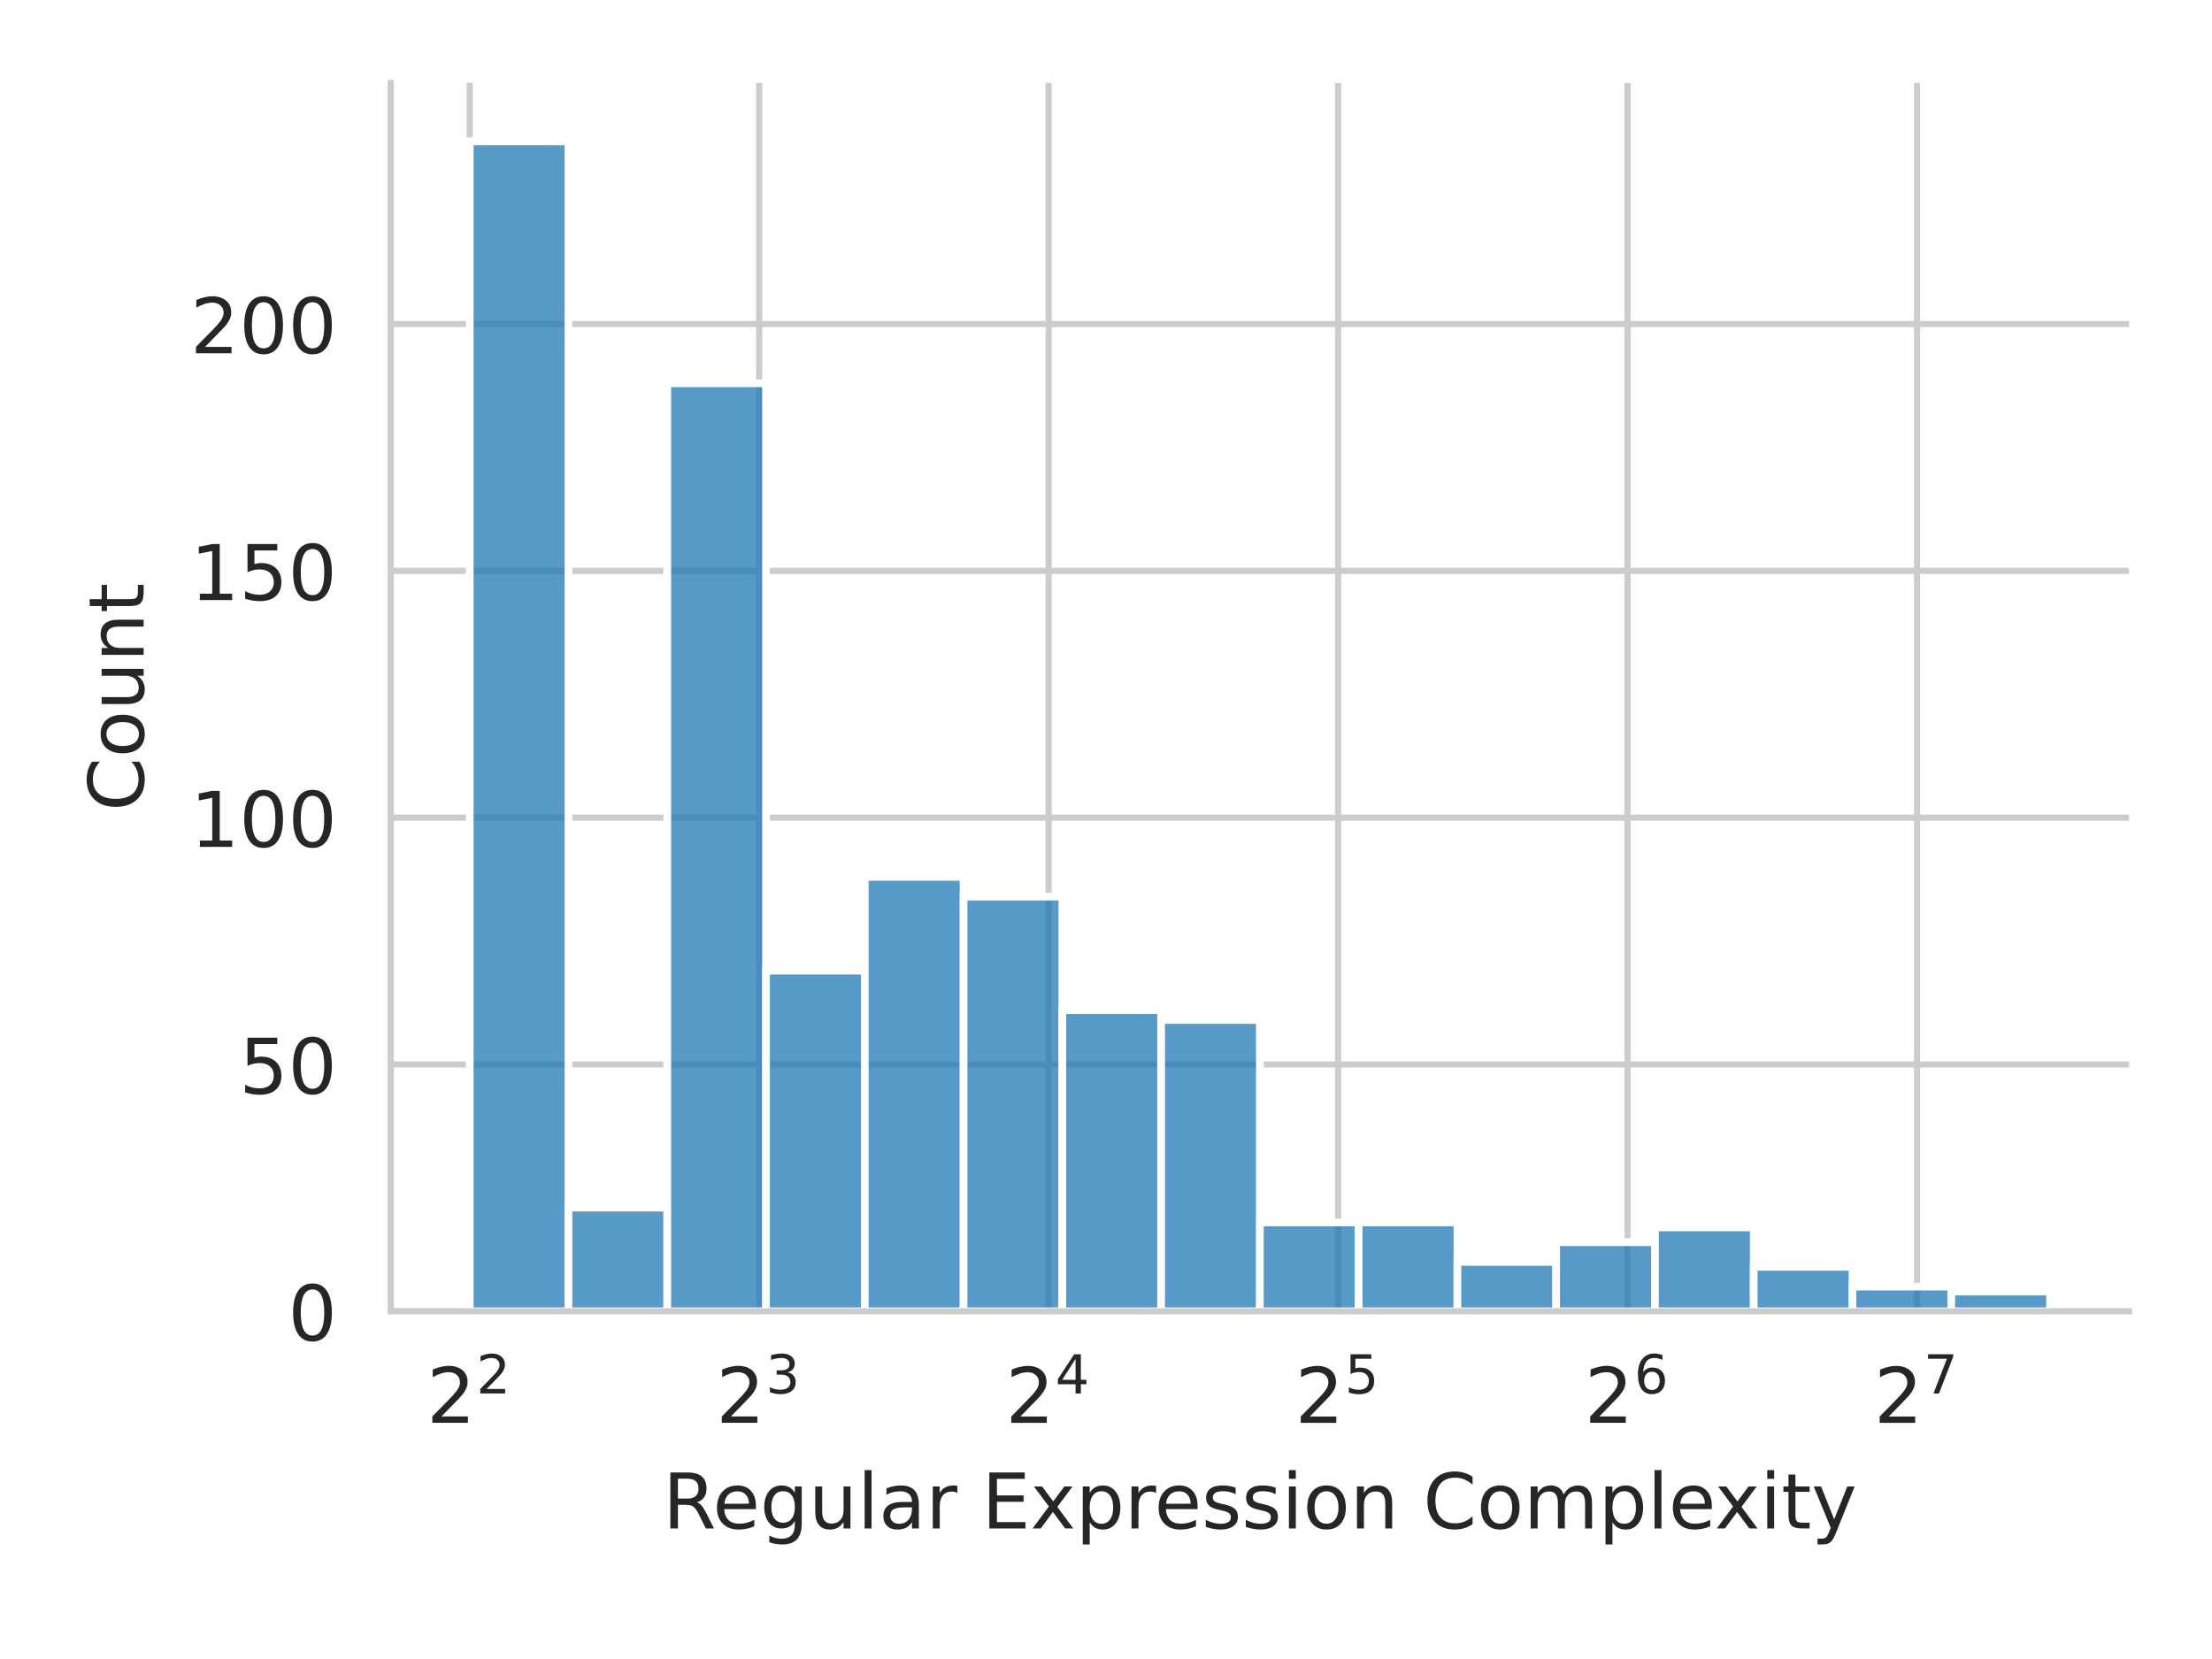
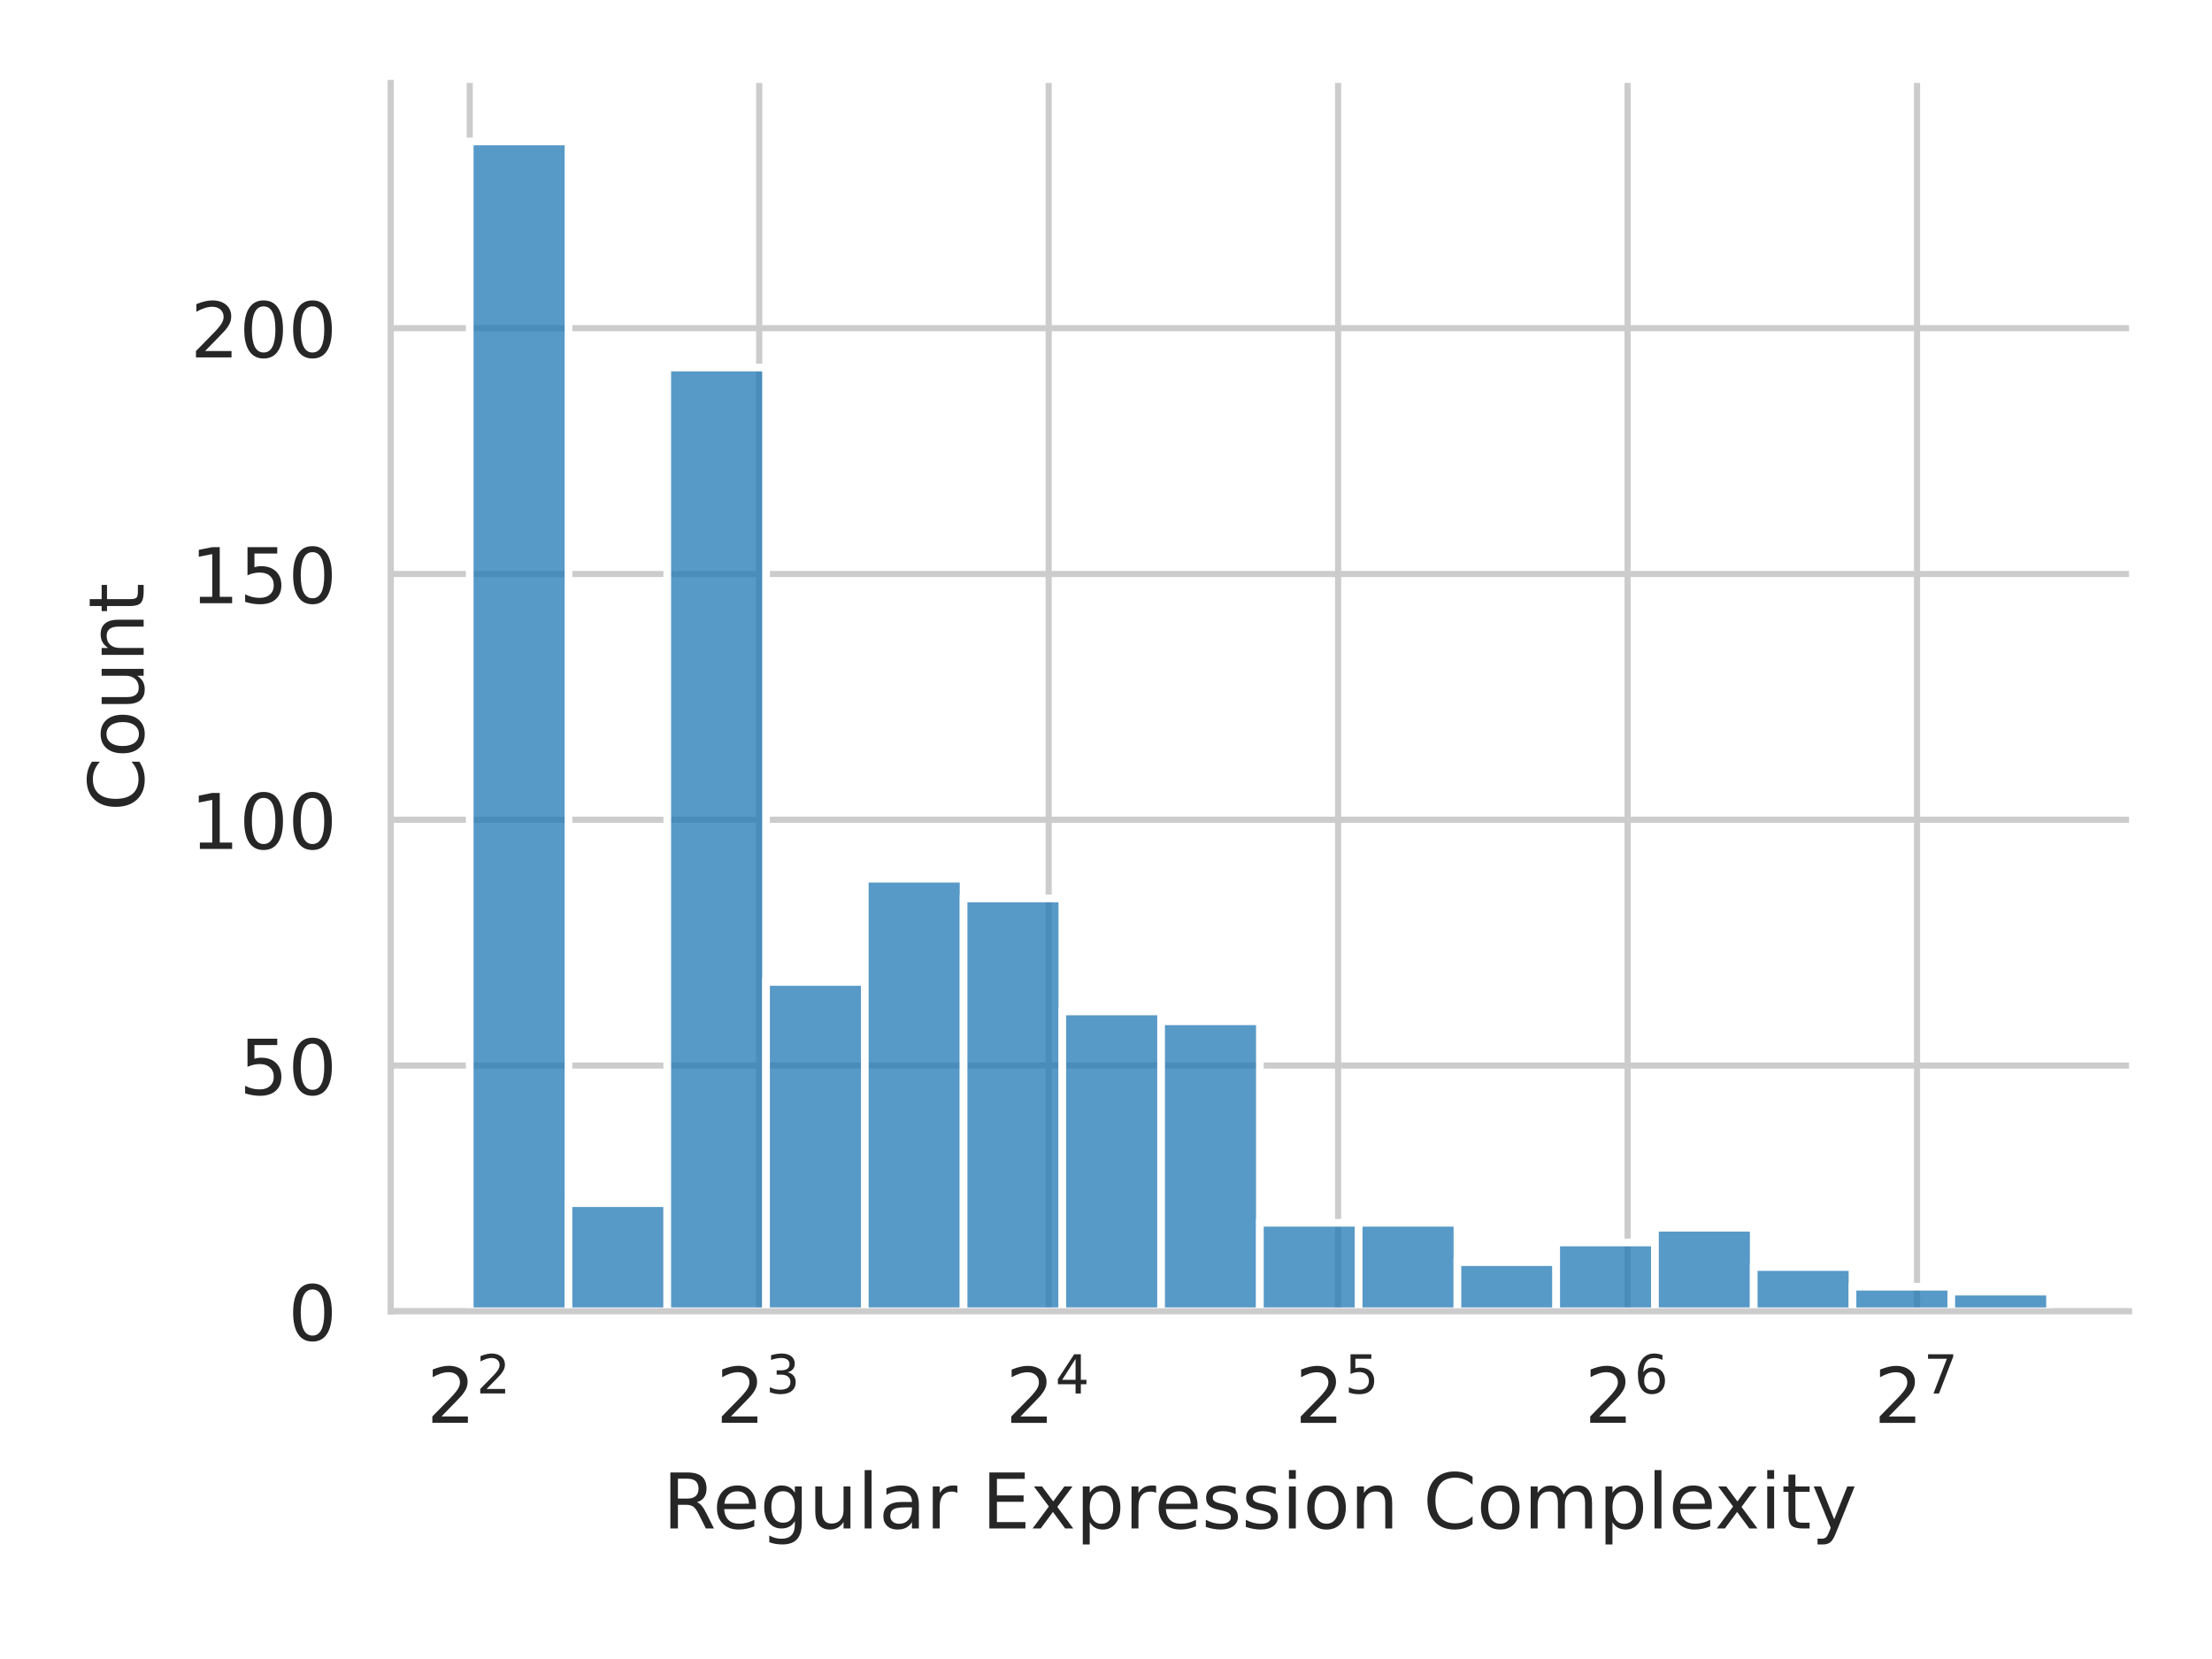
<svg xmlns="http://www.w3.org/2000/svg" xmlns:xlink="http://www.w3.org/1999/xlink" width="288pt" height="216pt" viewBox="0 0 288 216" version="1.1">
  <defs>
    <style type="text/css">*{stroke-linejoin: round; stroke-linecap: butt}</style>
  </defs>
  <g id="figure_1">
    <g id="patch_1">
      <path d="M 0 216  L 288 216  L 288 0  L 0 0  z " style="fill: #ffffff" />
    </g>
    <g id="axes_1">
      <g id="patch_2">
        <path d="M 50.87 170.728  L 277.2 170.728  L 277.2 10.8  L 50.87 10.8  z " style="fill: #ffffff" />
      </g>
      <g id="matplotlib.axis_1">
        <g id="xtick_1">
          <g id="line2d_1">
            <path d="M 61.158 170.728  L 61.158 10.8  " clip-path="url(#p58f02df5b8)" style="fill: none; stroke: #cccccc; stroke-width: 0.8; stroke-linecap: round" />
          </g>
          <g id="text_1">
            <g style="fill: #262626" transform="translate(55.55773 185.3264)scale(0.1 -0.1)">
              <defs>
                <path id="DejaVuSans-32" d="M 1228 531  L 3431 531  L 3431 0  L 469 0  L 469 531  Q 828 903 1448 1529  Q 2069 2156 2228 2338  Q 2531 2678 2651 2914  Q 2772 3150 2772 3378  Q 2772 3750 2511 3984  Q 2250 4219 1831 4219  Q 1534 4219 1204 4116  Q 875 4013 500 3803  L 500 4441  Q 881 4594 1212 4672  Q 1544 4750 1819 4750  Q 2544 4750 2975 4387  Q 3406 4025 3406 3419  Q 3406 3131 3298 2873  Q 3191 2616 2906 2266  Q 2828 2175 2409 1742  Q 1991 1309 1228 531  z " transform="scale(0.015625)" />
              </defs>
              <use xlink:href="#DejaVuSans-32" transform="translate(0 0.765625)" />
              <use xlink:href="#DejaVuSans-32" transform="translate(64.58008 39.04688)scale(0.7)" />
            </g>
          </g>
        </g>
        <g id="xtick_2">
          <g id="line2d_2">
            <path d="M 98.846 170.728  L 98.846 10.8  " clip-path="url(#p58f02df5b8)" style="fill: none; stroke: #cccccc; stroke-width: 0.8; stroke-linecap: round" />
          </g>
          <g id="text_2">
            <g style="fill: #262626" transform="translate(93.24563 185.3264)scale(0.1 -0.1)">
              <defs>
                <path id="DejaVuSans-33" d="M 2597 2516  Q 3050 2419 3304 2112  Q 3559 1806 3559 1356  Q 3559 666 3084 287  Q 2609 -91 1734 -91  Q 1441 -91 1130 -33  Q 819 25 488 141  L 488 750  Q 750 597 1062 519  Q 1375 441 1716 441  Q 2309 441 2620 675  Q 2931 909 2931 1356  Q 2931 1769 2642 2001  Q 2353 2234 1838 2234  L 1294 2234  L 1294 2753  L 1863 2753  Q 2328 2753 2575 2939  Q 2822 3125 2822 3475  Q 2822 3834 2567 4026  Q 2313 4219 1838 4219  Q 1578 4219 1281 4162  Q 984 4106 628 3988  L 628 4550  Q 988 4650 1302 4700  Q 1616 4750 1894 4750  Q 2613 4750 3031 4423  Q 3450 4097 3450 3541  Q 3450 3153 3228 2886  Q 3006 2619 2597 2516  z " transform="scale(0.015625)" />
              </defs>
              <use xlink:href="#DejaVuSans-32" transform="translate(0 0.765625)" />
              <use xlink:href="#DejaVuSans-33" transform="translate(64.58008 39.04688)scale(0.7)" />
            </g>
          </g>
        </g>
        <g id="xtick_3">
          <g id="line2d_3">
            <path d="M 136.534 170.728  L 136.534 10.8  " clip-path="url(#p58f02df5b8)" style="fill: none; stroke: #cccccc; stroke-width: 0.8; stroke-linecap: round" />
          </g>
          <g id="text_3">
            <g style="fill: #262626" transform="translate(130.9335 185.3264)scale(0.1 -0.1)">
              <defs>
                <path id="DejaVuSans-34" d="M 2419 4116  L 825 1625  L 2419 1625  L 2419 4116  z M 2253 4666  L 3047 4666  L 3047 1625  L 3713 1625  L 3713 1100  L 3047 1100  L 3047 0  L 2419 0  L 2419 1100  L 313 1100  L 313 1709  L 2253 4666  z " transform="scale(0.015625)" />
              </defs>
              <use xlink:href="#DejaVuSans-32" transform="translate(0 0.684375)" />
              <use xlink:href="#DejaVuSans-34" transform="translate(64.58008 38.96563)scale(0.7)" />
            </g>
          </g>
        </g>
        <g id="xtick_4">
          <g id="line2d_4">
            <path d="M 174.221 170.728  L 174.221 10.8  " clip-path="url(#p58f02df5b8)" style="fill: none; stroke: #cccccc; stroke-width: 0.8; stroke-linecap: round" />
          </g>
          <g id="text_4">
            <g style="fill: #262626" transform="translate(168.6214 185.3264)scale(0.1 -0.1)">
              <defs>
                <path id="DejaVuSans-35" d="M 691 4666  L 3169 4666  L 3169 4134  L 1269 4134  L 1269 2991  Q 1406 3038 1543 3061  Q 1681 3084 1819 3084  Q 2600 3084 3056 2656  Q 3513 2228 3513 1497  Q 3513 744 3044 326  Q 2575 -91 1722 -91  Q 1428 -91 1123 -41  Q 819 9 494 109  L 494 744  Q 775 591 1075 516  Q 1375 441 1709 441  Q 2250 441 2565 725  Q 2881 1009 2881 1497  Q 2881 1984 2565 2268  Q 2250 2553 1709 2553  Q 1456 2553 1204 2497  Q 953 2441 691 2322  L 691 4666  z " transform="scale(0.015625)" />
              </defs>
              <use xlink:href="#DejaVuSans-32" transform="translate(0 0.684375)" />
              <use xlink:href="#DejaVuSans-35" transform="translate(64.58008 38.96563)scale(0.7)" />
            </g>
          </g>
        </g>
        <g id="xtick_5">
          <g id="line2d_5">
            <path d="M 211.909 170.728  L 211.909 10.8  " clip-path="url(#p58f02df5b8)" style="fill: none; stroke: #cccccc; stroke-width: 0.8; stroke-linecap: round" />
          </g>
          <g id="text_5">
            <g style="fill: #262626" transform="translate(206.3094 185.3264)scale(0.1 -0.1)">
              <defs>
                <path id="DejaVuSans-36" d="M 2113 2584  Q 1688 2584 1439 2293  Q 1191 2003 1191 1497  Q 1191 994 1439 701  Q 1688 409 2113 409  Q 2538 409 2786 701  Q 3034 994 3034 1497  Q 3034 2003 2786 2293  Q 2538 2584 2113 2584  z M 3366 4563  L 3366 3988  Q 3128 4100 2886 4159  Q 2644 4219 2406 4219  Q 1781 4219 1451 3797  Q 1122 3375 1075 2522  Q 1259 2794 1537 2939  Q 1816 3084 2150 3084  Q 2853 3084 3261 2657  Q 3669 2231 3669 1497  Q 3669 778 3244 343  Q 2819 -91 2113 -91  Q 1303 -91 875 529  Q 447 1150 447 2328  Q 447 3434 972 4092  Q 1497 4750 2381 4750  Q 2619 4750 2861 4703  Q 3103 4656 3366 4563  z " transform="scale(0.015625)" />
              </defs>
              <use xlink:href="#DejaVuSans-32" transform="translate(0 0.765625)" />
              <use xlink:href="#DejaVuSans-36" transform="translate(64.58008 39.04688)scale(0.7)" />
            </g>
          </g>
        </g>
        <g id="xtick_6">
          <g id="line2d_6">
            <path d="M 249.597 170.728  L 249.597 10.8  " clip-path="url(#p58f02df5b8)" style="fill: none; stroke: #cccccc; stroke-width: 0.8; stroke-linecap: round" />
          </g>
          <g id="text_6">
            <g style="fill: #262626" transform="translate(243.9973 185.3264)scale(0.1 -0.1)">
              <defs>
                <path id="DejaVuSans-37" d="M 525 4666  L 3525 4666  L 3525 4397  L 1831 0  L 1172 0  L 2766 4134  L 525 4134  L 525 4666  z " transform="scale(0.015625)" />
              </defs>
              <use xlink:href="#DejaVuSans-32" transform="translate(0 0.684375)" />
              <use xlink:href="#DejaVuSans-37" transform="translate(64.58008 38.96563)scale(0.7)" />
            </g>
          </g>
        </g>
        <g id="text_7">
          <g style="fill: #262626" transform="translate(86.29906 199.0046)scale(0.1 -0.1)">
            <defs>
              <path id="DejaVuSans-52" d="M 2841 2188  Q 3044 2119 3236 1894  Q 3428 1669 3622 1275  L 4263 0  L 3584 0  L 2988 1197  Q 2756 1666 2539 1819  Q 2322 1972 1947 1972  L 1259 1972  L 1259 0  L 628 0  L 628 4666  L 2053 4666  Q 2853 4666 3247 4331  Q 3641 3997 3641 3322  Q 3641 2881 3436 2590  Q 3231 2300 2841 2188  z M 1259 4147  L 1259 2491  L 2053 2491  Q 2509 2491 2742 2702  Q 2975 2913 2975 3322  Q 2975 3731 2742 3939  Q 2509 4147 2053 4147  L 1259 4147  z " transform="scale(0.015625)" />
              <path id="DejaVuSans-65" d="M 3597 1894  L 3597 1613  L 953 1613  Q 991 1019 1311 708  Q 1631 397 2203 397  Q 2534 397 2845 478  Q 3156 559 3463 722  L 3463 178  Q 3153 47 2828 -22  Q 2503 -91 2169 -91  Q 1331 -91 842 396  Q 353 884 353 1716  Q 353 2575 817 3079  Q 1281 3584 2069 3584  Q 2775 3584 3186 3129  Q 3597 2675 3597 1894  z M 3022 2063  Q 3016 2534 2758 2815  Q 2500 3097 2075 3097  Q 1594 3097 1305 2825  Q 1016 2553 972 2059  L 3022 2063  z " transform="scale(0.015625)" />
              <path id="DejaVuSans-67" d="M 2906 1791  Q 2906 2416 2648 2759  Q 2391 3103 1925 3103  Q 1463 3103 1205 2759  Q 947 2416 947 1791  Q 947 1169 1205 825  Q 1463 481 1925 481  Q 2391 481 2648 825  Q 2906 1169 2906 1791  z M 3481 434  Q 3481 -459 3084 -895  Q 2688 -1331 1869 -1331  Q 1566 -1331 1297 -1286  Q 1028 -1241 775 -1147  L 775 -588  Q 1028 -725 1275 -790  Q 1522 -856 1778 -856  Q 2344 -856 2625 -561  Q 2906 -266 2906 331  L 2906 616  Q 2728 306 2450 153  Q 2172 0 1784 0  Q 1141 0 747 490  Q 353 981 353 1791  Q 353 2603 747 3093  Q 1141 3584 1784 3584  Q 2172 3584 2450 3431  Q 2728 3278 2906 2969  L 2906 3500  L 3481 3500  L 3481 434  z " transform="scale(0.015625)" />
              <path id="DejaVuSans-75" d="M 544 1381  L 544 3500  L 1119 3500  L 1119 1403  Q 1119 906 1312 657  Q 1506 409 1894 409  Q 2359 409 2629 706  Q 2900 1003 2900 1516  L 2900 3500  L 3475 3500  L 3475 0  L 2900 0  L 2900 538  Q 2691 219 2414 64  Q 2138 -91 1772 -91  Q 1169 -91 856 284  Q 544 659 544 1381  z M 1991 3584  L 1991 3584  z " transform="scale(0.015625)" />
              <path id="DejaVuSans-6c" d="M 603 4863  L 1178 4863  L 1178 0  L 603 0  L 603 4863  z " transform="scale(0.015625)" />
              <path id="DejaVuSans-61" d="M 2194 1759  Q 1497 1759 1228 1600  Q 959 1441 959 1056  Q 959 750 1161 570  Q 1363 391 1709 391  Q 2188 391 2477 730  Q 2766 1069 2766 1631  L 2766 1759  L 2194 1759  z M 3341 1997  L 3341 0  L 2766 0  L 2766 531  Q 2569 213 2275 61  Q 1981 -91 1556 -91  Q 1019 -91 701 211  Q 384 513 384 1019  Q 384 1609 779 1909  Q 1175 2209 1959 2209  L 2766 2209  L 2766 2266  Q 2766 2663 2505 2880  Q 2244 3097 1772 3097  Q 1472 3097 1187 3025  Q 903 2953 641 2809  L 641 3341  Q 956 3463 1253 3523  Q 1550 3584 1831 3584  Q 2591 3584 2966 3190  Q 3341 2797 3341 1997  z " transform="scale(0.015625)" />
              <path id="DejaVuSans-72" d="M 2631 2963  Q 2534 3019 2420 3045  Q 2306 3072 2169 3072  Q 1681 3072 1420 2755  Q 1159 2438 1159 1844  L 1159 0  L 581 0  L 581 3500  L 1159 3500  L 1159 2956  Q 1341 3275 1631 3429  Q 1922 3584 2338 3584  Q 2397 3584 2469 3576  Q 2541 3569 2628 3553  L 2631 2963  z " transform="scale(0.015625)" />
              <path id="DejaVuSans-20" transform="scale(0.015625)" />
              <path id="DejaVuSans-45" d="M 628 4666  L 3578 4666  L 3578 4134  L 1259 4134  L 1259 2753  L 3481 2753  L 3481 2222  L 1259 2222  L 1259 531  L 3634 531  L 3634 0  L 628 0  L 628 4666  z " transform="scale(0.015625)" />
              <path id="DejaVuSans-78" d="M 3513 3500  L 2247 1797  L 3578 0  L 2900 0  L 1881 1375  L 863 0  L 184 0  L 1544 1831  L 300 3500  L 978 3500  L 1906 2253  L 2834 3500  L 3513 3500  z " transform="scale(0.015625)" />
              <path id="DejaVuSans-70" d="M 1159 525  L 1159 -1331  L 581 -1331  L 581 3500  L 1159 3500  L 1159 2969  Q 1341 3281 1617 3432  Q 1894 3584 2278 3584  Q 2916 3584 3314 3078  Q 3713 2572 3713 1747  Q 3713 922 3314 415  Q 2916 -91 2278 -91  Q 1894 -91 1617 61  Q 1341 213 1159 525  z M 3116 1747  Q 3116 2381 2855 2742  Q 2594 3103 2138 3103  Q 1681 3103 1420 2742  Q 1159 2381 1159 1747  Q 1159 1113 1420 752  Q 1681 391 2138 391  Q 2594 391 2855 752  Q 3116 1113 3116 1747  z " transform="scale(0.015625)" />
              <path id="DejaVuSans-73" d="M 2834 3397  L 2834 2853  Q 2591 2978 2328 3040  Q 2066 3103 1784 3103  Q 1356 3103 1142 2972  Q 928 2841 928 2578  Q 928 2378 1081 2264  Q 1234 2150 1697 2047  L 1894 2003  Q 2506 1872 2764 1633  Q 3022 1394 3022 966  Q 3022 478 2636 193  Q 2250 -91 1575 -91  Q 1294 -91 989 -36  Q 684 19 347 128  L 347 722  Q 666 556 975 473  Q 1284 391 1588 391  Q 1994 391 2212 530  Q 2431 669 2431 922  Q 2431 1156 2273 1281  Q 2116 1406 1581 1522  L 1381 1569  Q 847 1681 609 1914  Q 372 2147 372 2553  Q 372 3047 722 3315  Q 1072 3584 1716 3584  Q 2034 3584 2315 3537  Q 2597 3491 2834 3397  z " transform="scale(0.015625)" />
              <path id="DejaVuSans-69" d="M 603 3500  L 1178 3500  L 1178 0  L 603 0  L 603 3500  z M 603 4863  L 1178 4863  L 1178 4134  L 603 4134  L 603 4863  z " transform="scale(0.015625)" />
              <path id="DejaVuSans-6f" d="M 1959 3097  Q 1497 3097 1228 2736  Q 959 2375 959 1747  Q 959 1119 1226 758  Q 1494 397 1959 397  Q 2419 397 2687 759  Q 2956 1122 2956 1747  Q 2956 2369 2687 2733  Q 2419 3097 1959 3097  z M 1959 3584  Q 2709 3584 3137 3096  Q 3566 2609 3566 1747  Q 3566 888 3137 398  Q 2709 -91 1959 -91  Q 1206 -91 779 398  Q 353 888 353 1747  Q 353 2609 779 3096  Q 1206 3584 1959 3584  z " transform="scale(0.015625)" />
              <path id="DejaVuSans-6e" d="M 3513 2113  L 3513 0  L 2938 0  L 2938 2094  Q 2938 2591 2744 2837  Q 2550 3084 2163 3084  Q 1697 3084 1428 2787  Q 1159 2491 1159 1978  L 1159 0  L 581 0  L 581 3500  L 1159 3500  L 1159 2956  Q 1366 3272 1645 3428  Q 1925 3584 2291 3584  Q 2894 3584 3203 3211  Q 3513 2838 3513 2113  z " transform="scale(0.015625)" />
              <path id="DejaVuSans-43" d="M 4122 4306  L 4122 3641  Q 3803 3938 3442 4084  Q 3081 4231 2675 4231  Q 1875 4231 1450 3742  Q 1025 3253 1025 2328  Q 1025 1406 1450 917  Q 1875 428 2675 428  Q 3081 428 3442 575  Q 3803 722 4122 1019  L 4122 359  Q 3791 134 3420 21  Q 3050 -91 2638 -91  Q 1578 -91 968 557  Q 359 1206 359 2328  Q 359 3453 968 4101  Q 1578 4750 2638 4750  Q 3056 4750 3426 4639  Q 3797 4528 4122 4306  z " transform="scale(0.015625)" />
              <path id="DejaVuSans-6d" d="M 3328 2828  Q 3544 3216 3844 3400  Q 4144 3584 4550 3584  Q 5097 3584 5394 3201  Q 5691 2819 5691 2113  L 5691 0  L 5113 0  L 5113 2094  Q 5113 2597 4934 2840  Q 4756 3084 4391 3084  Q 3944 3084 3684 2787  Q 3425 2491 3425 1978  L 3425 0  L 2847 0  L 2847 2094  Q 2847 2600 2669 2842  Q 2491 3084 2119 3084  Q 1678 3084 1418 2786  Q 1159 2488 1159 1978  L 1159 0  L 581 0  L 581 3500  L 1159 3500  L 1159 2956  Q 1356 3278 1631 3431  Q 1906 3584 2284 3584  Q 2666 3584 2933 3390  Q 3200 3197 3328 2828  z " transform="scale(0.015625)" />
              <path id="DejaVuSans-74" d="M 1172 4494  L 1172 3500  L 2356 3500  L 2356 3053  L 1172 3053  L 1172 1153  Q 1172 725 1289 603  Q 1406 481 1766 481  L 2356 481  L 2356 0  L 1766 0  Q 1100 0 847 248  Q 594 497 594 1153  L 594 3053  L 172 3053  L 172 3500  L 594 3500  L 594 4494  L 1172 4494  z " transform="scale(0.015625)" />
              <path id="DejaVuSans-79" d="M 2059 -325  Q 1816 -950 1584 -1140  Q 1353 -1331 966 -1331  L 506 -1331  L 506 -850  L 844 -850  Q 1081 -850 1212 -737  Q 1344 -625 1503 -206  L 1606 56  L 191 3500  L 800 3500  L 1894 763  L 2988 3500  L 3597 3500  L 2059 -325  z " transform="scale(0.015625)" />
            </defs>
            <use xlink:href="#DejaVuSans-52" />
            <use xlink:href="#DejaVuSans-65" x="64.982" />
            <use xlink:href="#DejaVuSans-67" x="126.506" />
            <use xlink:href="#DejaVuSans-75" x="189.982" />
            <use xlink:href="#DejaVuSans-6c" x="253.361" />
            <use xlink:href="#DejaVuSans-61" x="281.145" />
            <use xlink:href="#DejaVuSans-72" x="342.424" />
            <use xlink:href="#DejaVuSans-20" x="383.537" />
            <use xlink:href="#DejaVuSans-45" x="415.324" />
            <use xlink:href="#DejaVuSans-78" x="478.508" />
            <use xlink:href="#DejaVuSans-70" x="537.688" />
            <use xlink:href="#DejaVuSans-72" x="601.164" />
            <use xlink:href="#DejaVuSans-65" x="640.027" />
            <use xlink:href="#DejaVuSans-73" x="701.551" />
            <use xlink:href="#DejaVuSans-73" x="753.65" />
            <use xlink:href="#DejaVuSans-69" x="805.75" />
            <use xlink:href="#DejaVuSans-6f" x="833.533" />
            <use xlink:href="#DejaVuSans-6e" x="894.715" />
            <use xlink:href="#DejaVuSans-20" x="958.094" />
            <use xlink:href="#DejaVuSans-43" x="989.881" />
            <use xlink:href="#DejaVuSans-6f" x="1059.705" />
            <use xlink:href="#DejaVuSans-6d" x="1120.887" />
            <use xlink:href="#DejaVuSans-70" x="1218.299" />
            <use xlink:href="#DejaVuSans-6c" x="1281.775" />
            <use xlink:href="#DejaVuSans-65" x="1309.559" />
            <use xlink:href="#DejaVuSans-78" x="1369.332" />
            <use xlink:href="#DejaVuSans-69" x="1428.512" />
            <use xlink:href="#DejaVuSans-74" x="1456.295" />
            <use xlink:href="#DejaVuSans-79" x="1495.504" />
          </g>
        </g>
      </g>
      <g id="matplotlib.axis_2">
        <g id="ytick_1">
          <g id="line2d_7">
            <path d="M 50.87 170.728  L 277.2 170.728  " clip-path="url(#p58f02df5b8)" style="fill: none; stroke: #cccccc; stroke-width: 0.8; stroke-linecap: round" />
          </g>
          <g id="text_8">
            <g style="fill: #262626" transform="translate(37.5075 174.5272)scale(0.1 -0.1)">
              <defs>
                <path id="DejaVuSans-30" d="M 2034 4250  Q 1547 4250 1301 3770  Q 1056 3291 1056 2328  Q 1056 1369 1301 889  Q 1547 409 2034 409  Q 2525 409 2770 889  Q 3016 1369 3016 2328  Q 3016 3291 2770 3770  Q 2525 4250 2034 4250  z M 2034 4750  Q 2819 4750 3233 4129  Q 3647 3509 3647 2328  Q 3647 1150 3233 529  Q 2819 -91 2034 -91  Q 1250 -91 836 529  Q 422 1150 422 2328  Q 422 3509 836 4129  Q 1250 4750 2034 4750  z " transform="scale(0.015625)" />
              </defs>
              <use xlink:href="#DejaVuSans-30" />
            </g>
          </g>
        </g>
        <g id="ytick_2">
          <g id="line2d_8">
-             <path d="M 50.87 138.595  L 277.2 138.595  " clip-path="url(#p58f02df5b8)" style="fill: none; stroke: #cccccc; stroke-width: 0.8; stroke-linecap: round" />
+             <path d="M 50.87 138.73  L 277.2 138.73  " clip-path="url(#p58f02df5b8)" style="fill: none; stroke: #cccccc; stroke-width: 0.8; stroke-linecap: round" />
          </g>
          <g id="text_9">
-             <g style="fill: #262626" transform="translate(31.145 142.3938)scale(0.1 -0.1)">
+             <g style="fill: #262626" transform="translate(31.145 142.5288)scale(0.1 -0.1)">
              <use xlink:href="#DejaVuSans-35" />
              <use xlink:href="#DejaVuSans-30" x="63.623" />
            </g>
          </g>
        </g>
        <g id="ytick_3">
          <g id="line2d_9">
-             <path d="M 50.87 106.461  L 277.2 106.461  " clip-path="url(#p58f02df5b8)" style="fill: none; stroke: #cccccc; stroke-width: 0.8; stroke-linecap: round" />
+             <path d="M 50.87 106.731  L 277.2 106.731  " clip-path="url(#p58f02df5b8)" style="fill: none; stroke: #cccccc; stroke-width: 0.8; stroke-linecap: round" />
          </g>
          <g id="text_10">
-             <g style="fill: #262626" transform="translate(24.7825 110.2604)scale(0.1 -0.1)">
+             <g style="fill: #262626" transform="translate(24.7825 110.5304)scale(0.1 -0.1)">
              <defs>
                <path id="DejaVuSans-31" d="M 794 531  L 1825 531  L 1825 4091  L 703 3866  L 703 4441  L 1819 4666  L 2450 4666  L 2450 531  L 3481 531  L 3481 0  L 794 0  L 794 531  z " transform="scale(0.015625)" />
              </defs>
              <use xlink:href="#DejaVuSans-31" />
              <use xlink:href="#DejaVuSans-30" x="63.623" />
              <use xlink:href="#DejaVuSans-30" x="127.246" />
            </g>
          </g>
        </g>
        <g id="ytick_4">
          <g id="line2d_10">
-             <path d="M 50.87 74.328  L 277.2 74.328  " clip-path="url(#p58f02df5b8)" style="fill: none; stroke: #cccccc; stroke-width: 0.8; stroke-linecap: round" />
+             <path d="M 50.87 74.733  L 277.2 74.733  " clip-path="url(#p58f02df5b8)" style="fill: none; stroke: #cccccc; stroke-width: 0.8; stroke-linecap: round" />
          </g>
          <g id="text_11">
-             <g style="fill: #262626" transform="translate(24.7825 78.12698)scale(0.1 -0.1)">
+             <g style="fill: #262626" transform="translate(24.7825 78.53202)scale(0.1 -0.1)">
              <use xlink:href="#DejaVuSans-31" />
              <use xlink:href="#DejaVuSans-35" x="63.623" />
              <use xlink:href="#DejaVuSans-30" x="127.246" />
            </g>
          </g>
        </g>
        <g id="ytick_5">
          <g id="line2d_11">
-             <path d="M 50.87 42.194  L 277.2 42.194  " clip-path="url(#p58f02df5b8)" style="fill: none; stroke: #cccccc; stroke-width: 0.8; stroke-linecap: round" />
+             <path d="M 50.87 42.734  L 277.2 42.734  " clip-path="url(#p58f02df5b8)" style="fill: none; stroke: #cccccc; stroke-width: 0.8; stroke-linecap: round" />
          </g>
          <g id="text_12">
-             <g style="fill: #262626" transform="translate(24.7825 45.99356)scale(0.1 -0.1)">
+             <g style="fill: #262626" transform="translate(24.7825 46.53362)scale(0.1 -0.1)">
              <use xlink:href="#DejaVuSans-32" />
              <use xlink:href="#DejaVuSans-30" x="63.623" />
              <use xlink:href="#DejaVuSans-30" x="127.246" />
            </g>
          </g>
        </g>
        <g id="text_13">
          <g style="fill: #262626" transform="translate(18.70281 105.6124)rotate(-90)scale(0.1 -0.1)">
            <use xlink:href="#DejaVuSans-43" />
            <use xlink:href="#DejaVuSans-6f" x="69.824" />
            <use xlink:href="#DejaVuSans-75" x="131.006" />
            <use xlink:href="#DejaVuSans-6e" x="194.385" />
            <use xlink:href="#DejaVuSans-74" x="257.764" />
          </g>
        </g>
      </g>
      <g id="patch_3">
        <path d="M 61.158 170.728  L 74.017 170.728  L 74.017 18.416  L 61.158 18.416  z " clip-path="url(#p58f02df5b8)" style="fill: #1f77b4; fill-opacity: 0.75; stroke: #ffffff; stroke-linejoin: miter" />
      </g>
      <g id="patch_4">
-         <path d="M 74.017 170.728  L 86.877 170.728  L 86.877 157.232  L 74.017 157.232  z " clip-path="url(#p58f02df5b8)" style="fill: #1f77b4; fill-opacity: 0.75; stroke: #ffffff; stroke-linejoin: miter" />
+         <path d="M 74.017 170.728  L 86.877 170.728  L 86.877 156.649  L 74.017 156.649  z " clip-path="url(#p58f02df5b8)" style="fill: #1f77b4; fill-opacity: 0.75; stroke: #ffffff; stroke-linejoin: miter" />
      </g>
      <g id="patch_5">
-         <path d="M 86.877 170.728  L 99.737 170.728  L 99.737 49.906  L 86.877 49.906  z " clip-path="url(#p58f02df5b8)" style="fill: #1f77b4; fill-opacity: 0.75; stroke: #ffffff; stroke-linejoin: miter" />
+         <path d="M 86.877 170.728  L 99.737 170.728  L 99.737 47.854  L 86.877 47.854  z " clip-path="url(#p58f02df5b8)" style="fill: #1f77b4; fill-opacity: 0.75; stroke: #ffffff; stroke-linejoin: miter" />
      </g>
      <g id="patch_6">
-         <path d="M 99.737 170.728  L 112.596 170.728  L 112.596 126.384  L 99.737 126.384  z " clip-path="url(#p58f02df5b8)" style="fill: #1f77b4; fill-opacity: 0.75; stroke: #ffffff; stroke-linejoin: miter" />
+         <path d="M 99.737 170.728  L 112.596 170.728  L 112.596 127.85  L 99.737 127.85  z " clip-path="url(#p58f02df5b8)" style="fill: #1f77b4; fill-opacity: 0.75; stroke: #ffffff; stroke-linejoin: miter" />
      </g>
      <g id="patch_7">
-         <path d="M 112.596 170.728  L 125.456 170.728  L 125.456 114.173  L 112.596 114.173  z " clip-path="url(#p58f02df5b8)" style="fill: #1f77b4; fill-opacity: 0.75; stroke: #ffffff; stroke-linejoin: miter" />
+         <path d="M 112.596 170.728  L 125.456 170.728  L 125.456 114.411  L 112.596 114.411  z " clip-path="url(#p58f02df5b8)" style="fill: #1f77b4; fill-opacity: 0.75; stroke: #ffffff; stroke-linejoin: miter" />
      </g>
      <g id="patch_8">
-         <path d="M 125.456 170.728  L 138.316 170.728  L 138.316 116.744  L 125.456 116.744  z " clip-path="url(#p58f02df5b8)" style="fill: #1f77b4; fill-opacity: 0.75; stroke: #ffffff; stroke-linejoin: miter" />
+         <path d="M 125.456 170.728  L 138.316 170.728  L 138.316 116.971  L 125.456 116.971  z " clip-path="url(#p58f02df5b8)" style="fill: #1f77b4; fill-opacity: 0.75; stroke: #ffffff; stroke-linejoin: miter" />
      </g>
      <g id="patch_9">
-         <path d="M 138.316 170.728  L 151.175 170.728  L 151.175 131.525  L 138.316 131.525  z " clip-path="url(#p58f02df5b8)" style="fill: #1f77b4; fill-opacity: 0.75; stroke: #ffffff; stroke-linejoin: miter" />
+         <path d="M 138.316 170.728  L 151.175 170.728  L 151.175 131.69  L 138.316 131.69  z " clip-path="url(#p58f02df5b8)" style="fill: #1f77b4; fill-opacity: 0.75; stroke: #ffffff; stroke-linejoin: miter" />
      </g>
      <g id="patch_10">
-         <path d="M 151.175 170.728  L 164.035 170.728  L 164.035 132.811  L 151.175 132.811  z " clip-path="url(#p58f02df5b8)" style="fill: #1f77b4; fill-opacity: 0.75; stroke: #ffffff; stroke-linejoin: miter" />
+         <path d="M 151.175 170.728  L 164.035 170.728  L 164.035 132.97  L 151.175 132.97  z " clip-path="url(#p58f02df5b8)" style="fill: #1f77b4; fill-opacity: 0.75; stroke: #ffffff; stroke-linejoin: miter" />
      </g>
      <g id="patch_11">
-         <path d="M 164.035 170.728  L 176.895 170.728  L 176.895 159.16  L 164.035 159.16  z " clip-path="url(#p58f02df5b8)" style="fill: #1f77b4; fill-opacity: 0.75; stroke: #ffffff; stroke-linejoin: miter" />
+         <path d="M 164.035 170.728  L 176.895 170.728  L 176.895 159.209  L 164.035 159.209  z " clip-path="url(#p58f02df5b8)" style="fill: #1f77b4; fill-opacity: 0.75; stroke: #ffffff; stroke-linejoin: miter" />
      </g>
      <g id="patch_12">
-         <path d="M 176.895 170.728  L 189.754 170.728  L 189.754 159.16  L 176.895 159.16  z " clip-path="url(#p58f02df5b8)" style="fill: #1f77b4; fill-opacity: 0.75; stroke: #ffffff; stroke-linejoin: miter" />
+         <path d="M 176.895 170.728  L 189.754 170.728  L 189.754 159.209  L 176.895 159.209  z " clip-path="url(#p58f02df5b8)" style="fill: #1f77b4; fill-opacity: 0.75; stroke: #ffffff; stroke-linejoin: miter" />
      </g>
      <g id="patch_13">
-         <path d="M 189.754 170.728  L 202.614 170.728  L 202.614 164.301  L 189.754 164.301  z " clip-path="url(#p58f02df5b8)" style="fill: #1f77b4; fill-opacity: 0.75; stroke: #ffffff; stroke-linejoin: miter" />
+         <path d="M 189.754 170.728  L 202.614 170.728  L 202.614 164.328  L 189.754 164.328  z " clip-path="url(#p58f02df5b8)" style="fill: #1f77b4; fill-opacity: 0.75; stroke: #ffffff; stroke-linejoin: miter" />
      </g>
      <g id="patch_14">
-         <path d="M 202.614 170.728  L 215.474 170.728  L 215.474 161.731  L 202.614 161.731  z " clip-path="url(#p58f02df5b8)" style="fill: #1f77b4; fill-opacity: 0.75; stroke: #ffffff; stroke-linejoin: miter" />
+         <path d="M 202.614 170.728  L 215.474 170.728  L 215.474 161.768  L 202.614 161.768  z " clip-path="url(#p58f02df5b8)" style="fill: #1f77b4; fill-opacity: 0.75; stroke: #ffffff; stroke-linejoin: miter" />
      </g>
      <g id="patch_15">
-         <path d="M 215.474 170.728  L 228.333 170.728  L 228.333 159.803  L 215.474 159.803  z " clip-path="url(#p58f02df5b8)" style="fill: #1f77b4; fill-opacity: 0.75; stroke: #ffffff; stroke-linejoin: miter" />
+         <path d="M 215.474 170.728  L 228.333 170.728  L 228.333 159.849  L 215.474 159.849  z " clip-path="url(#p58f02df5b8)" style="fill: #1f77b4; fill-opacity: 0.75; stroke: #ffffff; stroke-linejoin: miter" />
      </g>
      <g id="patch_16">
-         <path d="M 228.333 170.728  L 241.193 170.728  L 241.193 164.944  L 228.333 164.944  z " clip-path="url(#p58f02df5b8)" style="fill: #1f77b4; fill-opacity: 0.75; stroke: #ffffff; stroke-linejoin: miter" />
+         <path d="M 228.333 170.728  L 241.193 170.728  L 241.193 164.968  L 228.333 164.968  z " clip-path="url(#p58f02df5b8)" style="fill: #1f77b4; fill-opacity: 0.75; stroke: #ffffff; stroke-linejoin: miter" />
      </g>
      <g id="patch_17">
-         <path d="M 241.193 170.728  L 254.053 170.728  L 254.053 167.515  L 241.193 167.515  z " clip-path="url(#p58f02df5b8)" style="fill: #1f77b4; fill-opacity: 0.75; stroke: #ffffff; stroke-linejoin: miter" />
+         <path d="M 241.193 170.728  L 254.053 170.728  L 254.053 167.528  L 241.193 167.528  z " clip-path="url(#p58f02df5b8)" style="fill: #1f77b4; fill-opacity: 0.75; stroke: #ffffff; stroke-linejoin: miter" />
      </g>
      <g id="patch_18">
-         <path d="M 254.053 170.728  L 266.912 170.728  L 266.912 168.157  L 254.053 168.157  z " clip-path="url(#p58f02df5b8)" style="fill: #1f77b4; fill-opacity: 0.75; stroke: #ffffff; stroke-linejoin: miter" />
+         <path d="M 254.053 170.728  L 266.912 170.728  L 266.912 168.168  L 254.053 168.168  z " clip-path="url(#p58f02df5b8)" style="fill: #1f77b4; fill-opacity: 0.75; stroke: #ffffff; stroke-linejoin: miter" />
      </g>
      <g id="patch_19">
        <path d="M 50.87 170.728  L 50.87 10.8  " style="fill: none; stroke: #cccccc; stroke-width: 0.8; stroke-linejoin: miter; stroke-linecap: square" />
      </g>
      <g id="patch_20">
        <path d="M 50.87 170.728  L 277.2 170.728  " style="fill: none; stroke: #cccccc; stroke-width: 0.8; stroke-linejoin: miter; stroke-linecap: square" />
      </g>
    </g>
  </g>
  <defs>
    <clipPath id="p58f02df5b8">
      <rect x="50.87" y="10.8" width="226.33" height="159.928" />
    </clipPath>
  </defs>
</svg>
